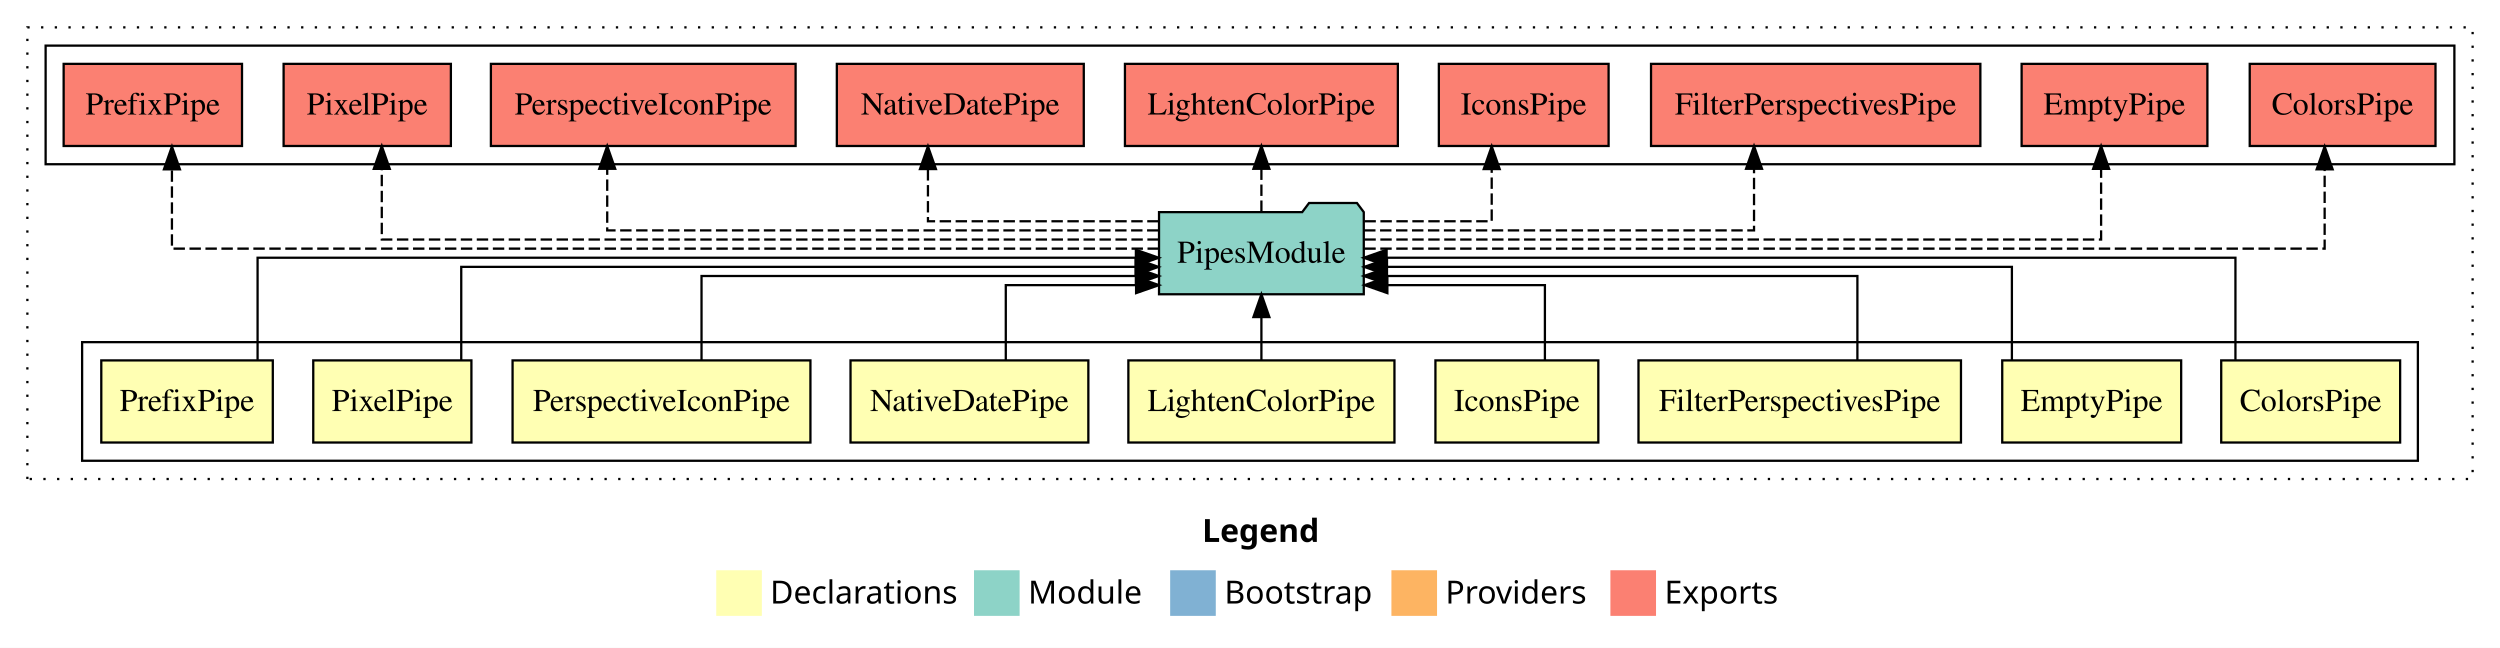
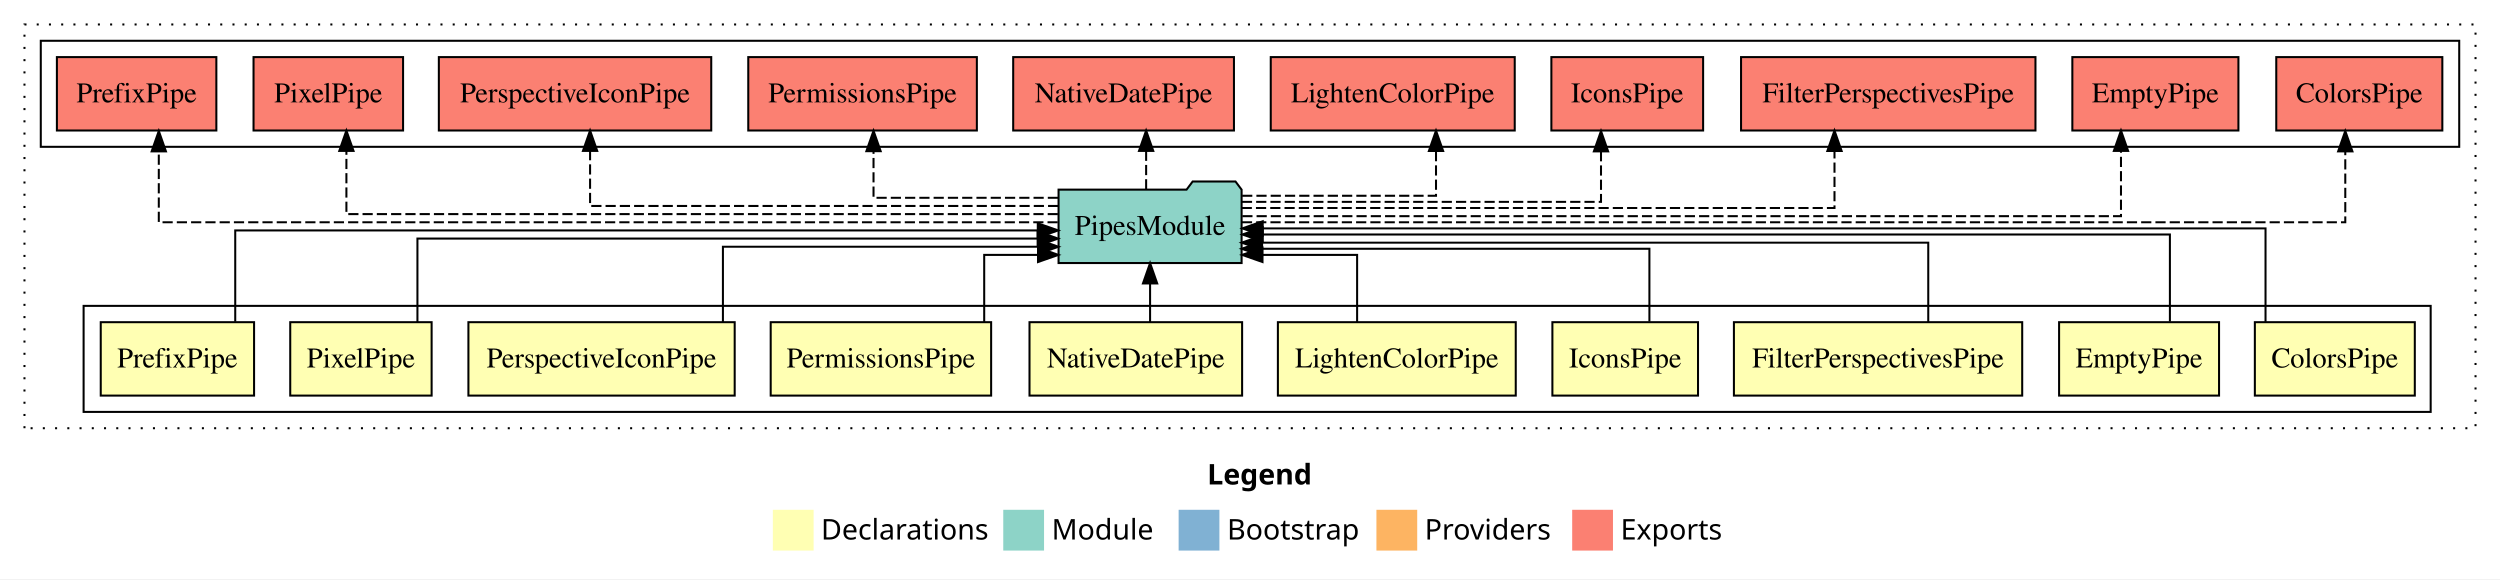
- <svg xmlns="http://www.w3.org/2000/svg" width="1096pt" height="284pt" viewBox="0.00 0.00 1096.00 284.00">
+ <svg xmlns="http://www.w3.org/2000/svg" width="1226pt" height="284pt" viewBox="0.00 0.00 1226.00 284.00">
  <g id="graph0" class="graph" transform="scale(1 1) rotate(0) translate(4 280)">
-     <polygon fill="#ffffff" stroke="transparent" points="-4,4 -4,-280 1092,-280 1092,4 -4,4" />
-     <text text-anchor="start" x="523.009" y="-42.4" font-family="sans-serif" font-weight="bold" font-size="14.00" fill="#000000">Legend</text>
-     <polygon fill="#ffffb3" stroke="transparent" points="310,-10 310,-30 330,-30 330,-10 310,-10" />
-     <text text-anchor="start" x="333.629" y="-15.4" font-family="sans-serif" font-size="14.00" fill="#000000">  Declarations</text>
-     <polygon fill="#8dd3c7" stroke="transparent" points="423,-10 423,-30 443,-30 443,-10 423,-10" />
-     <text text-anchor="start" x="446.725" y="-15.4" font-family="sans-serif" font-size="14.00" fill="#000000">  Module</text>
-     <polygon fill="#80b1d3" stroke="transparent" points="509,-10 509,-30 529,-30 529,-10 509,-10" />
-     <text text-anchor="start" x="532.781" y="-15.4" font-family="sans-serif" font-size="14.00" fill="#000000">  Bootstrap</text>
-     <polygon fill="#fdb462" stroke="transparent" points="606,-10 606,-30 626,-30 626,-10 606,-10" />
-     <text text-anchor="start" x="629.673" y="-15.4" font-family="sans-serif" font-size="14.00" fill="#000000">  Providers</text>
-     <polygon fill="#fb8072" stroke="transparent" points="702,-10 702,-30 722,-30 722,-10 702,-10" />
-     <text text-anchor="start" x="725.726" y="-15.4" font-family="sans-serif" font-size="14.00" fill="#000000">  Exports</text>
+     <polygon fill="#ffffff" stroke="transparent" points="-4,4 -4,-280 1222,-280 1222,4 -4,4" />
+     <text text-anchor="start" x="588.009" y="-42.4" font-family="sans-serif" font-weight="bold" font-size="14.00" fill="#000000">Legend</text>
+     <polygon fill="#ffffb3" stroke="transparent" points="375,-10 375,-30 395,-30 395,-10 375,-10" />
+     <text text-anchor="start" x="398.629" y="-15.4" font-family="sans-serif" font-size="14.00" fill="#000000">  Declarations</text>
+     <polygon fill="#8dd3c7" stroke="transparent" points="488,-10 488,-30 508,-30 508,-10 488,-10" />
+     <text text-anchor="start" x="511.725" y="-15.4" font-family="sans-serif" font-size="14.00" fill="#000000">  Module</text>
+     <polygon fill="#80b1d3" stroke="transparent" points="574,-10 574,-30 594,-30 594,-10 574,-10" />
+     <text text-anchor="start" x="597.781" y="-15.4" font-family="sans-serif" font-size="14.00" fill="#000000">  Bootstrap</text>
+     <polygon fill="#fdb462" stroke="transparent" points="671,-10 671,-30 691,-30 691,-10 671,-10" />
+     <text text-anchor="start" x="694.673" y="-15.4" font-family="sans-serif" font-size="14.00" fill="#000000">  Providers</text>
+     <polygon fill="#fb8072" stroke="transparent" points="767,-10 767,-30 787,-30 787,-10 767,-10" />
+     <text text-anchor="start" x="790.726" y="-15.4" font-family="sans-serif" font-size="14.00" fill="#000000">  Exports</text>
    <g id="clust1" class="cluster">
-       <polygon fill="none" stroke="#000000" stroke-dasharray="1,5" points="8,-70 8,-268 1080,-268 1080,-70 8,-70" />
+       <polygon fill="none" stroke="#000000" stroke-dasharray="1,5" points="8,-70 8,-268 1210,-268 1210,-70 8,-70" />
    </g>
    <g id="clust2" class="cluster">
-       <polygon fill="none" stroke="#000000" points="32,-78 32,-130 1056,-130 1056,-78 32,-78" />
+       <polygon fill="none" stroke="#000000" points="37,-78 37,-130 1188,-130 1188,-78 37,-78" />
    </g>
-     <g id="clust13" class="cluster">
-       <polygon fill="none" stroke="#000000" points="16,-208 16,-260 1072,-260 1072,-208 16,-208" />
+     <g id="clust14" class="cluster">
+       <polygon fill="none" stroke="#000000" points="16,-208 16,-260 1202,-260 1202,-208 16,-208" />
    </g>
    <g id="node1" class="node">
-       <polygon fill="#ffffb3" stroke="#000000" points="1048.22,-122 969.779,-122 969.779,-86 1048.22,-86 1048.22,-122" />
-       <text text-anchor="middle" x="1009" y="-99.8" font-family="Times,serif" font-size="14.00" fill="#000000">ColorsPipe</text>
+       <polygon fill="#ffffb3" stroke="#000000" points="1180.22,-122 1101.78,-122 1101.78,-86 1180.22,-86 1180.22,-122" />
+       <text text-anchor="middle" x="1141" y="-99.8" font-family="Times,serif" font-size="14.00" fill="#000000">ColorsPipe</text>
+     </g>
+     <g id="node11" class="node">
+       <polygon fill="#8dd3c7" stroke="#000000" points="604.882,-187 601.882,-191 580.882,-191 577.882,-187 515.118,-187 515.118,-151 604.882,-151 604.882,-187" />
+       <text text-anchor="middle" x="560" y="-164.8" font-family="Times,serif" font-size="14.00" fill="#000000">PipesModule</text>
+     </g>
+     <g id="edge1" class="edge">
+       <path fill="none" stroke="#000000" d="M1107.015,-122.169C1107.015,-141.09 1107.015,-168 1107.015,-168 1107.015,-168 615.23,-168 615.23,-168" />
+       <polygon fill="#000000" stroke="#000000" points="615.23,-164.5 605.23,-168 615.23,-171.5 615.23,-164.5" />
+     </g>
+     <g id="node2" class="node">
+       <polygon fill="#ffffb3" stroke="#000000" points="1084.222,-122 1005.778,-122 1005.778,-86 1084.222,-86 1084.222,-122" />
+       <text text-anchor="middle" x="1045" y="-99.8" font-family="Times,serif" font-size="14.00" fill="#000000">EmptyPipe</text>
+     </g>
+     <g id="edge2" class="edge">
+       <path fill="none" stroke="#000000" d="M1060.12,-122.302C1060.12,-140.27 1060.12,-165 1060.12,-165 1060.12,-165 615.264,-165 615.264,-165" />
+       <polygon fill="#000000" stroke="#000000" points="615.264,-161.5 605.264,-165 615.264,-168.5 615.264,-161.5" />
+     </g>
+     <g id="node3" class="node">
+       <polygon fill="#ffffb3" stroke="#000000" points="987.689,-122 846.311,-122 846.311,-86 987.689,-86 987.689,-122" />
+       <text text-anchor="middle" x="917" y="-99.8" font-family="Times,serif" font-size="14.00" fill="#000000">FilterPerspectivesPipe</text>
+     </g>
+     <g id="edge3" class="edge">
+       <path fill="none" stroke="#000000" d="M941.615,-122.035C941.615,-138.734 941.615,-161 941.615,-161 941.615,-161 614.898,-161 614.898,-161" />
+       <polygon fill="#000000" stroke="#000000" points="614.898,-157.5 604.898,-161 614.898,-164.5 614.898,-157.5" />
+     </g>
+     <g id="node4" class="node">
+       <polygon fill="#ffffb3" stroke="#000000" points="828.708,-122 757.292,-122 757.292,-86 828.708,-86 828.708,-122" />
+       <text text-anchor="middle" x="793" y="-99.8" font-family="Times,serif" font-size="14.00" fill="#000000">IconsPipe</text>
+     </g>
+     <g id="edge4" class="edge">
+       <path fill="none" stroke="#000000" d="M804.868,-122.282C804.868,-137.948 804.868,-158 804.868,-158 804.868,-158 614.913,-158 614.913,-158" />
+       <polygon fill="#000000" stroke="#000000" points="614.913,-154.5 604.913,-158 614.913,-161.5 614.913,-154.5" />
+     </g>
+     <g id="node5" class="node">
+       <polygon fill="#ffffb3" stroke="#000000" points="739.324,-122 622.676,-122 622.676,-86 739.324,-86 739.324,-122" />
+       <text text-anchor="middle" x="681" y="-99.8" font-family="Times,serif" font-size="14.00" fill="#000000">LightenColorPipe</text>
+     </g>
+     <g id="edge5" class="edge">
+       <path fill="none" stroke="#000000" d="M661.529,-122.124C661.529,-136.783 661.529,-155 661.529,-155 661.529,-155 615.124,-155 615.124,-155" />
+       <polygon fill="#000000" stroke="#000000" points="615.124,-151.5 605.124,-155 615.124,-158.5 615.124,-151.5" />
+     </g>
+     <g id="node6" class="node">
+       <polygon fill="#ffffb3" stroke="#000000" points="605.132,-122 500.868,-122 500.868,-86 605.132,-86 605.132,-122" />
+       <text text-anchor="middle" x="553" y="-99.8" font-family="Times,serif" font-size="14.00" fill="#000000">NativeDatePipe</text>
+     </g>
+     <g id="edge6" class="edge">
+       <path fill="none" stroke="#000000" d="M560,-122.106C560,-122.106 560,-140.991 560,-140.991" />
+       <polygon fill="#000000" stroke="#000000" points="556.5,-140.991 560,-150.991 563.5,-140.991 556.5,-140.991" />
+     </g>
+     <g id="node7" class="node">
+       <polygon fill="#ffffb3" stroke="#000000" points="482.052,-122 373.948,-122 373.948,-86 482.052,-86 482.052,-122" />
+       <text text-anchor="middle" x="428" y="-99.8" font-family="Times,serif" font-size="14.00" fill="#000000">PermissionsPipe</text>
+     </g>
+     <g id="edge7" class="edge">
+       <path fill="none" stroke="#000000" d="M478.651,-122.124C478.651,-136.783 478.651,-155 478.651,-155 478.651,-155 505.043,-155 505.043,-155" />
+       <polygon fill="#000000" stroke="#000000" points="505.043,-158.5 515.043,-155 505.042,-151.5 505.043,-158.5" />
+     </g>
+     <g id="node8" class="node">
+       <polygon fill="#ffffb3" stroke="#000000" points="356.291,-122 225.709,-122 225.709,-86 356.291,-86 356.291,-122" />
+       <text text-anchor="middle" x="291" y="-99.8" font-family="Times,serif" font-size="14.00" fill="#000000">PerspectiveIconPipe</text>
+     </g>
+     <g id="edge8" class="edge">
+       <path fill="none" stroke="#000000" d="M350.52,-122.009C350.52,-138.049 350.52,-159 350.52,-159 350.52,-159 505.061,-159 505.061,-159" />
+       <polygon fill="#000000" stroke="#000000" points="505.061,-162.5 515.061,-159 505.061,-155.5 505.061,-162.5" />
+     </g>
+     <g id="node9" class="node">
+       <polygon fill="#ffffb3" stroke="#000000" points="207.667,-122 138.333,-122 138.333,-86 207.667,-86 207.667,-122" />
+       <text text-anchor="middle" x="173" y="-99.8" font-family="Times,serif" font-size="14.00" fill="#000000">PixelPipe</text>
+     </g>
+     <g id="edge9" class="edge">
+       <path fill="none" stroke="#000000" d="M200.708,-122.022C200.708,-139.373 200.708,-163 200.708,-163 200.708,-163 504.859,-163 504.859,-163" />
+       <polygon fill="#000000" stroke="#000000" points="504.859,-166.5 514.859,-163 504.859,-159.5 504.859,-166.5" />
    </g>
    <g id="node10" class="node">
-       <polygon fill="#8dd3c7" stroke="#000000" points="593.882,-187 590.882,-191 569.882,-191 566.882,-187 504.118,-187 504.118,-151 593.882,-151 593.882,-187" />
-       <text text-anchor="middle" x="549" y="-164.8" font-family="Times,serif" font-size="14.00" fill="#000000">PipesModule</text>
-     </g>
-     <g id="edge1" class="edge">
-       <path fill="none" stroke="#000000" d="M976.015,-122.222C976.015,-140.828 976.015,-167 976.015,-167 976.015,-167 603.891,-167 603.891,-167" />
-       <polygon fill="#000000" stroke="#000000" points="603.891,-163.5 593.891,-167 603.891,-170.5 603.891,-163.5" />
-     </g>
-     <g id="node2" class="node">
-       <polygon fill="#ffffb3" stroke="#000000" points="952.222,-122 873.778,-122 873.778,-86 952.222,-86 952.222,-122" />
-       <text text-anchor="middle" x="913" y="-99.8" font-family="Times,serif" font-size="14.00" fill="#000000">EmptyPipe</text>
-     </g>
-     <g id="edge2" class="edge">
-       <path fill="none" stroke="#000000" d="M878.014,-122.022C878.014,-139.373 878.014,-163 878.014,-163 878.014,-163 604.058,-163 604.058,-163" />
-       <polygon fill="#000000" stroke="#000000" points="604.058,-159.5 594.058,-163 604.058,-166.5 604.058,-159.5" />
-     </g>
-     <g id="node3" class="node">
-       <polygon fill="#ffffb3" stroke="#000000" points="855.689,-122 714.311,-122 714.311,-86 855.689,-86 855.689,-122" />
-       <text text-anchor="middle" x="785" y="-99.8" font-family="Times,serif" font-size="14.00" fill="#000000">FilterPerspectivesPipe</text>
-     </g>
-     <g id="edge3" class="edge">
-       <path fill="none" stroke="#000000" d="M810.282,-122.009C810.282,-138.049 810.282,-159 810.282,-159 810.282,-159 603.916,-159 603.916,-159" />
-       <polygon fill="#000000" stroke="#000000" points="603.916,-155.5 593.916,-159 603.916,-162.5 603.916,-155.5" />
-     </g>
-     <g id="node4" class="node">
-       <polygon fill="#ffffb3" stroke="#000000" points="696.708,-122 625.292,-122 625.292,-86 696.708,-86 696.708,-122" />
-       <text text-anchor="middle" x="661" y="-99.8" font-family="Times,serif" font-size="14.00" fill="#000000">IconsPipe</text>
-     </g>
-     <g id="edge4" class="edge">
-       <path fill="none" stroke="#000000" d="M673.285,-122.124C673.285,-136.783 673.285,-155 673.285,-155 673.285,-155 604.221,-155 604.221,-155" />
-       <polygon fill="#000000" stroke="#000000" points="604.221,-151.5 594.221,-155 604.221,-158.5 604.221,-151.5" />
-     </g>
-     <g id="node5" class="node">
-       <polygon fill="#ffffb3" stroke="#000000" points="607.324,-122 490.675,-122 490.675,-86 607.324,-86 607.324,-122" />
-       <text text-anchor="middle" x="549" y="-99.8" font-family="Times,serif" font-size="14.00" fill="#000000">LightenColorPipe</text>
-     </g>
-     <g id="edge5" class="edge">
-       <path fill="none" stroke="#000000" d="M549,-122.106C549,-122.106 549,-140.991 549,-140.991" />
-       <polygon fill="#000000" stroke="#000000" points="545.5,-140.991 549,-150.991 552.5,-140.991 545.5,-140.991" />
-     </g>
-     <g id="node6" class="node">
-       <polygon fill="#ffffb3" stroke="#000000" points="473.132,-122 368.868,-122 368.868,-86 473.132,-86 473.132,-122" />
-       <text text-anchor="middle" x="421" y="-99.8" font-family="Times,serif" font-size="14.00" fill="#000000">NativeDatePipe</text>
-     </g>
-     <g id="edge6" class="edge">
-       <path fill="none" stroke="#000000" d="M436.938,-122.124C436.938,-136.783 436.938,-155 436.938,-155 436.938,-155 494.066,-155 494.066,-155" />
-       <polygon fill="#000000" stroke="#000000" points="494.066,-158.5 504.066,-155 494.066,-151.5 494.066,-158.5" />
-     </g>
-     <g id="node7" class="node">
-       <polygon fill="#ffffb3" stroke="#000000" points="351.291,-122 220.709,-122 220.709,-86 351.291,-86 351.291,-122" />
-       <text text-anchor="middle" x="286" y="-99.8" font-family="Times,serif" font-size="14.00" fill="#000000">PerspectiveIconPipe</text>
-     </g>
-     <g id="edge7" class="edge">
-       <path fill="none" stroke="#000000" d="M303.548,-122.009C303.548,-138.049 303.548,-159 303.548,-159 303.548,-159 493.98,-159 493.98,-159" />
-       <polygon fill="#000000" stroke="#000000" points="493.98,-162.5 503.98,-159 493.98,-155.5 493.98,-162.5" />
-     </g>
-     <g id="node8" class="node">
-       <polygon fill="#ffffb3" stroke="#000000" points="202.667,-122 133.333,-122 133.333,-86 202.667,-86 202.667,-122" />
-       <text text-anchor="middle" x="168" y="-99.8" font-family="Times,serif" font-size="14.00" fill="#000000">PixelPipe</text>
-     </g>
-     <g id="edge8" class="edge">
-       <path fill="none" stroke="#000000" d="M198.208,-122.022C198.208,-139.373 198.208,-163 198.208,-163 198.208,-163 493.858,-163 493.858,-163" />
-       <polygon fill="#000000" stroke="#000000" points="493.858,-166.5 503.858,-163 493.858,-159.5 493.858,-166.5" />
-     </g>
-     <g id="node9" class="node">
-       <polygon fill="#ffffb3" stroke="#000000" points="115.597,-122 40.403,-122 40.403,-86 115.597,-86 115.597,-122" />
-       <text text-anchor="middle" x="78" y="-99.8" font-family="Times,serif" font-size="14.00" fill="#000000">PrefixPipe</text>
-     </g>
-     <g id="edge9" class="edge">
-       <path fill="none" stroke="#000000" d="M108.923,-122.222C108.923,-140.828 108.923,-167 108.923,-167 108.923,-167 493.972,-167 493.972,-167" />
-       <polygon fill="#000000" stroke="#000000" points="493.972,-170.5 503.972,-167 493.972,-163.5 493.972,-170.5" />
-     </g>
-     <g id="node11" class="node">
-       <polygon fill="#fb8072" stroke="#000000" points="1063.721,-252 982.279,-252 982.279,-216 1063.721,-216 1063.721,-252" />
-       <text text-anchor="middle" x="1023" y="-229.8" font-family="Times,serif" font-size="14.00" fill="#000000">ColorsPipe </text>
+       <polygon fill="#ffffb3" stroke="#000000" points="120.597,-122 45.403,-122 45.403,-86 120.597,-86 120.597,-122" />
+       <text text-anchor="middle" x="83" y="-99.8" font-family="Times,serif" font-size="14.00" fill="#000000">PrefixPipe</text>
    </g>
    <g id="edge10" class="edge">
-       <path fill="none" stroke="#000000" stroke-dasharray="5,2" d="M594.118,-171C711.097,-171 1015.125,-171 1015.125,-171 1015.125,-171 1015.125,-205.778 1015.125,-205.778" />
-       <polygon fill="#000000" stroke="#000000" points="1011.625,-205.778 1015.125,-215.778 1018.625,-205.778 1011.625,-205.778" />
+       <path fill="none" stroke="#000000" d="M111.358,-122.222C111.358,-140.828 111.358,-167 111.358,-167 111.358,-167 504.928,-167 504.928,-167" />
+       <polygon fill="#000000" stroke="#000000" points="504.928,-170.5 514.928,-167 504.928,-163.5 504.928,-170.5" />
    </g>
    <g id="node12" class="node">
-       <polygon fill="#fb8072" stroke="#000000" points="963.722,-252 882.278,-252 882.278,-216 963.722,-216 963.722,-252" />
-       <text text-anchor="middle" x="923" y="-229.8" font-family="Times,serif" font-size="14.00" fill="#000000">EmptyPipe </text>
+       <polygon fill="#fb8072" stroke="#000000" points="1193.721,-252 1112.279,-252 1112.279,-216 1193.721,-216 1193.721,-252" />
+       <text text-anchor="middle" x="1153" y="-229.8" font-family="Times,serif" font-size="14.00" fill="#000000">ColorsPipe </text>
    </g>
    <g id="edge11" class="edge">
-       <path fill="none" stroke="#000000" stroke-dasharray="5,2" d="M594.139,-175C692.439,-175 917.125,-175 917.125,-175 917.125,-175 917.125,-205.977 917.125,-205.977" />
-       <polygon fill="#000000" stroke="#000000" points="913.625,-205.977 917.125,-215.977 920.625,-205.977 913.625,-205.977" />
+       <path fill="none" stroke="#000000" stroke-dasharray="5,2" d="M605.019,-171C742.268,-171 1146.125,-171 1146.125,-171 1146.125,-171 1146.125,-205.778 1146.125,-205.778" />
+       <polygon fill="#000000" stroke="#000000" points="1142.625,-205.778 1146.125,-215.778 1149.625,-205.778 1142.625,-205.778" />
    </g>
    <g id="node13" class="node">
-       <polygon fill="#fb8072" stroke="#000000" points="864.19,-252 719.81,-252 719.81,-216 864.19,-216 864.19,-252" />
-       <text text-anchor="middle" x="792" y="-229.8" font-family="Times,serif" font-size="14.00" fill="#000000">FilterPerspectivesPipe </text>
+       <polygon fill="#fb8072" stroke="#000000" points="1093.722,-252 1012.278,-252 1012.278,-216 1093.722,-216 1093.722,-252" />
+       <text text-anchor="middle" x="1053" y="-229.8" font-family="Times,serif" font-size="14.00" fill="#000000">EmptyPipe </text>
    </g>
    <g id="edge12" class="edge">
-       <path fill="none" stroke="#000000" stroke-dasharray="5,2" d="M594.011,-179C657.305,-179 764.968,-179 764.968,-179 764.968,-179 764.968,-205.991 764.968,-205.991" />
-       <polygon fill="#000000" stroke="#000000" points="761.468,-205.991 764.968,-215.991 768.468,-205.991 761.468,-205.991" />
+       <path fill="none" stroke="#000000" stroke-dasharray="5,2" d="M605.222,-174C724.072,-174 1036.13,-174 1036.13,-174 1036.13,-174 1036.13,-205.998 1036.13,-205.998" />
+       <polygon fill="#000000" stroke="#000000" points="1032.63,-205.998 1036.13,-215.998 1039.63,-205.998 1032.63,-205.998" />
    </g>
    <g id="node14" class="node">
-       <polygon fill="#fb8072" stroke="#000000" points="701.208,-252 626.792,-252 626.792,-216 701.208,-216 701.208,-252" />
-       <text text-anchor="middle" x="664" y="-229.8" font-family="Times,serif" font-size="14.00" fill="#000000">IconsPipe </text>
+       <polygon fill="#fb8072" stroke="#000000" points="994.19,-252 849.81,-252 849.81,-216 994.19,-216 994.19,-252" />
+       <text text-anchor="middle" x="922" y="-229.8" font-family="Times,serif" font-size="14.00" fill="#000000">FilterPerspectivesPipe </text>
    </g>
    <g id="edge13" class="edge">
-       <path fill="none" stroke="#000000" stroke-dasharray="5,2" d="M594.167,-183C621.05,-183 649.965,-183 649.965,-183 649.965,-183 649.965,-205.876 649.965,-205.876" />
-       <polygon fill="#000000" stroke="#000000" points="646.466,-205.876 649.965,-215.876 653.466,-205.876 646.466,-205.876" />
+       <path fill="none" stroke="#000000" stroke-dasharray="5,2" d="M604.917,-178C696.375,-178 895.635,-178 895.635,-178 895.635,-178 895.635,-205.973 895.635,-205.973" />
+       <polygon fill="#000000" stroke="#000000" points="892.135,-205.973 895.635,-215.973 899.135,-205.973 892.135,-205.973" />
    </g>
    <g id="node15" class="node">
-       <polygon fill="#fb8072" stroke="#000000" points="608.824,-252 489.176,-252 489.176,-216 608.824,-216 608.824,-252" />
-       <text text-anchor="middle" x="549" y="-229.8" font-family="Times,serif" font-size="14.00" fill="#000000">LightenColorPipe </text>
+       <polygon fill="#fb8072" stroke="#000000" points="831.208,-252 756.792,-252 756.792,-216 831.208,-216 831.208,-252" />
+       <text text-anchor="middle" x="794" y="-229.8" font-family="Times,serif" font-size="14.00" fill="#000000">IconsPipe </text>
    </g>
    <g id="edge14" class="edge">
-       <path fill="none" stroke="#000000" stroke-dasharray="5,2" d="M549,-187.106C549,-187.106 549,-205.991 549,-205.991" />
-       <polygon fill="#000000" stroke="#000000" points="545.5,-205.991 549,-215.991 552.5,-205.991 545.5,-205.991" />
+       <path fill="none" stroke="#000000" stroke-dasharray="5,2" d="M605.016,-181C669.672,-181 781.132,-181 781.132,-181 781.132,-181 781.132,-205.76 781.132,-205.76" />
+       <polygon fill="#000000" stroke="#000000" points="777.632,-205.76 781.132,-215.76 784.632,-205.76 777.632,-205.76" />
    </g>
    <g id="node16" class="node">
-       <polygon fill="#fb8072" stroke="#000000" points="471.131,-252 362.869,-252 362.869,-216 471.131,-216 471.131,-252" />
-       <text text-anchor="middle" x="417" y="-229.8" font-family="Times,serif" font-size="14.00" fill="#000000">NativeDatePipe </text>
+       <polygon fill="#fb8072" stroke="#000000" points="738.824,-252 619.176,-252 619.176,-216 738.824,-216 738.824,-252" />
+       <text text-anchor="middle" x="679" y="-229.8" font-family="Times,serif" font-size="14.00" fill="#000000">LightenColorPipe </text>
    </g>
    <g id="edge15" class="edge">
-       <path fill="none" stroke="#000000" stroke-dasharray="5,2" d="M503.946,-183C460.992,-183 402.812,-183 402.812,-183 402.812,-183 402.812,-205.876 402.812,-205.876" />
-       <polygon fill="#000000" stroke="#000000" points="399.312,-205.876 402.812,-215.876 406.312,-205.876 399.312,-205.876" />
+       <path fill="none" stroke="#000000" stroke-dasharray="5,2" d="M605.139,-184C646.13,-184 700.221,-184 700.221,-184 700.221,-184 700.221,-205.949 700.221,-205.949" />
+       <polygon fill="#000000" stroke="#000000" points="696.721,-205.949 700.221,-215.949 703.721,-205.949 696.721,-205.949" />
    </g>
    <g id="node17" class="node">
+       <polygon fill="#fb8072" stroke="#000000" points="601.131,-252 492.869,-252 492.869,-216 601.131,-216 601.131,-252" />
+       <text text-anchor="middle" x="547" y="-229.8" font-family="Times,serif" font-size="14.00" fill="#000000">NativeDatePipe </text>
+     </g>
+     <g id="edge16" class="edge">
+       <path fill="none" stroke="#000000" stroke-dasharray="5,2" d="M558.062,-187.106C558.062,-187.106 558.062,-205.991 558.062,-205.991" />
+       <polygon fill="#000000" stroke="#000000" points="554.562,-205.991 558.062,-215.991 561.562,-205.991 554.562,-205.991" />
+     </g>
+     <g id="node18" class="node">
+       <polygon fill="#fb8072" stroke="#000000" points="475.051,-252 362.949,-252 362.949,-216 475.051,-216 475.051,-252" />
+       <text text-anchor="middle" x="419" y="-229.8" font-family="Times,serif" font-size="14.00" fill="#000000">PermissionsPipe </text>
+     </g>
+     <g id="edge17" class="edge">
+       <path fill="none" stroke="#000000" stroke-dasharray="5,2" d="M514.839,-183C475.385,-183 424.375,-183 424.375,-183 424.375,-183 424.375,-205.876 424.375,-205.876" />
+       <polygon fill="#000000" stroke="#000000" points="420.875,-205.876 424.375,-215.876 427.875,-205.876 420.875,-205.876" />
+     </g>
+     <g id="node19" class="node">
      <polygon fill="#fb8072" stroke="#000000" points="344.791,-252 211.209,-252 211.209,-216 344.791,-216 344.791,-252" />
      <text text-anchor="middle" x="278" y="-229.8" font-family="Times,serif" font-size="14.00" fill="#000000">PerspectiveIconPipe </text>
    </g>
-     <g id="edge16" class="edge">
-       <path fill="none" stroke="#000000" stroke-dasharray="5,2" d="M503.872,-179C423.106,-179 262.202,-179 262.202,-179 262.202,-179 262.202,-205.991 262.202,-205.991" />
-       <polygon fill="#000000" stroke="#000000" points="258.702,-205.991 262.202,-215.991 265.702,-205.991 258.702,-205.991" />
+     <g id="edge18" class="edge">
+       <path fill="none" stroke="#000000" stroke-dasharray="5,2" d="M514.959,-179C437.048,-179 285.375,-179 285.375,-179 285.375,-179 285.375,-205.991 285.375,-205.991" />
+       <polygon fill="#000000" stroke="#000000" points="281.875,-205.991 285.375,-215.991 288.875,-205.991 281.875,-205.991" />
    </g>
-     <g id="node18" class="node">
+     <g id="node20" class="node">
      <polygon fill="#fb8072" stroke="#000000" points="193.666,-252 120.334,-252 120.334,-216 193.666,-216 193.666,-252" />
      <text text-anchor="middle" x="157" y="-229.8" font-family="Times,serif" font-size="14.00" fill="#000000">PixelPipe </text>
    </g>
-     <g id="edge17" class="edge">
-       <path fill="none" stroke="#000000" stroke-dasharray="5,2" d="M504.009,-175C402.286,-175 163.375,-175 163.375,-175 163.375,-175 163.375,-205.977 163.375,-205.977" />
-       <polygon fill="#000000" stroke="#000000" points="159.875,-205.977 163.375,-215.977 166.875,-205.977 159.875,-205.977" />
+     <g id="edge19" class="edge">
+       <path fill="none" stroke="#000000" stroke-dasharray="5,2" d="M514.789,-175C411.265,-175 165.875,-175 165.875,-175 165.875,-175 165.875,-205.977 165.875,-205.977" />
+       <polygon fill="#000000" stroke="#000000" points="162.375,-205.977 165.875,-215.977 169.375,-205.977 162.375,-205.977" />
    </g>
-     <g id="node19" class="node">
+     <g id="node21" class="node">
      <polygon fill="#fb8072" stroke="#000000" points="102.098,-252 23.902,-252 23.902,-216 102.098,-216 102.098,-252" />
      <text text-anchor="middle" x="63" y="-229.8" font-family="Times,serif" font-size="14.00" fill="#000000">PrefixPipe </text>
    </g>
-     <g id="edge18" class="edge">
-       <path fill="none" stroke="#000000" stroke-dasharray="5,2" d="M504.066,-171C385.168,-171 71.375,-171 71.375,-171 71.375,-171 71.375,-205.778 71.375,-205.778" />
-       <polygon fill="#000000" stroke="#000000" points="67.875,-205.778 71.375,-215.778 74.875,-205.778 67.875,-205.778" />
+     <g id="edge20" class="edge">
+       <path fill="none" stroke="#000000" stroke-dasharray="5,2" d="M514.703,-171C394.022,-171 73.875,-171 73.875,-171 73.875,-171 73.875,-205.778 73.875,-205.778" />
+       <polygon fill="#000000" stroke="#000000" points="70.375,-205.778 73.875,-215.778 77.375,-205.778 70.375,-205.778" />
    </g>
  </g>
</svg>
